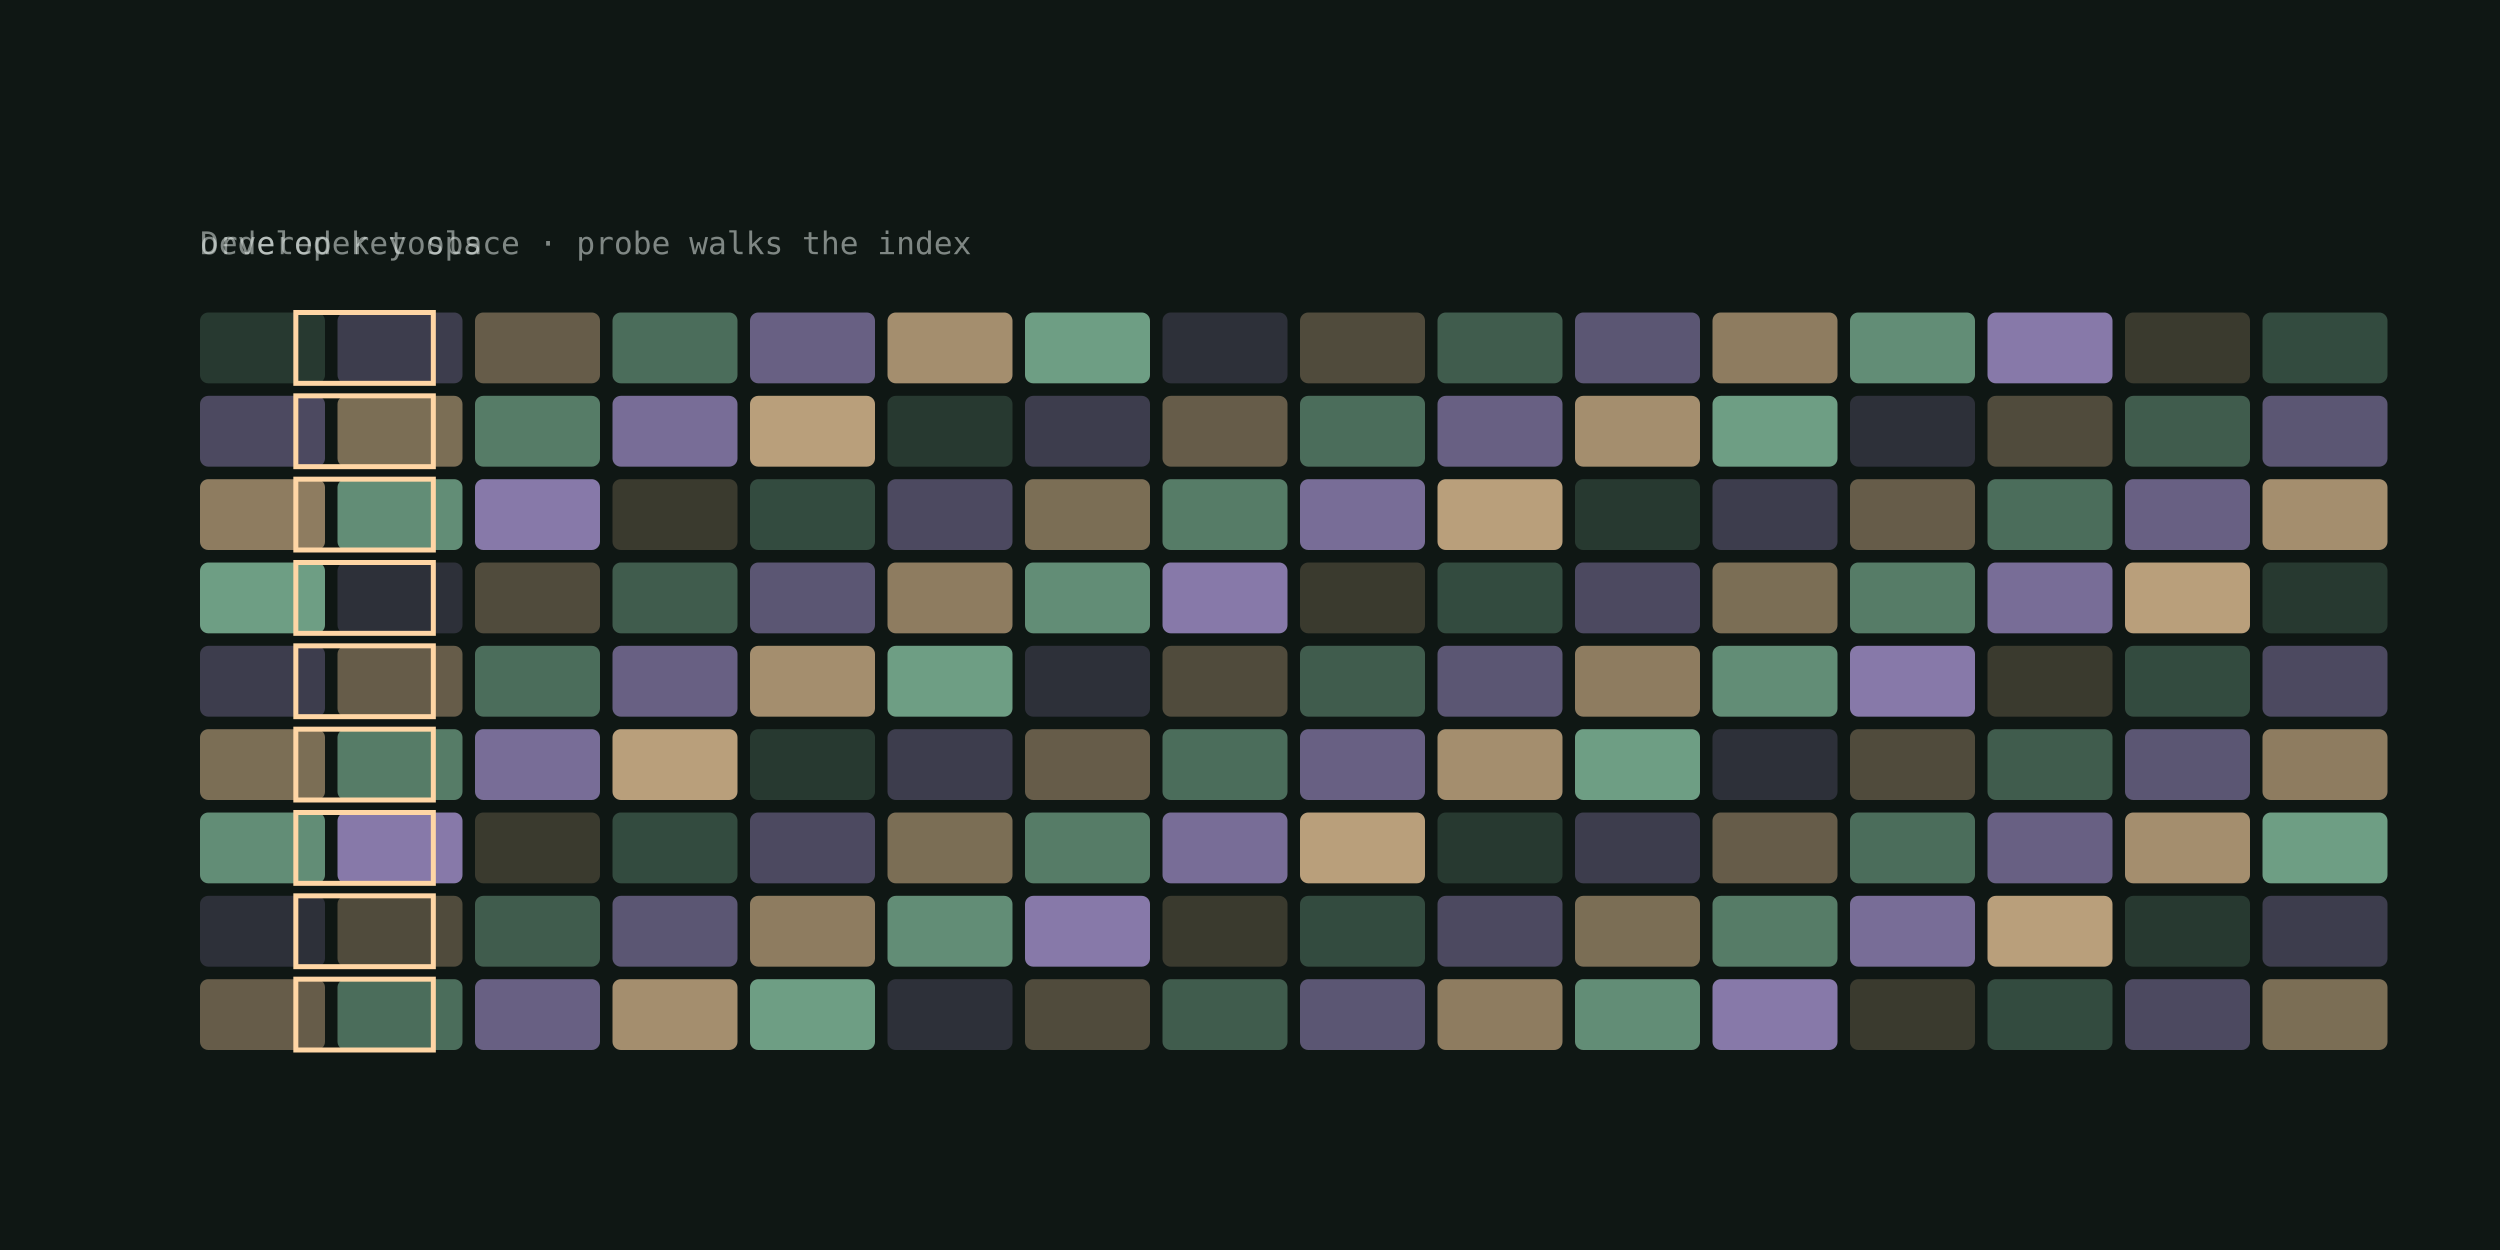
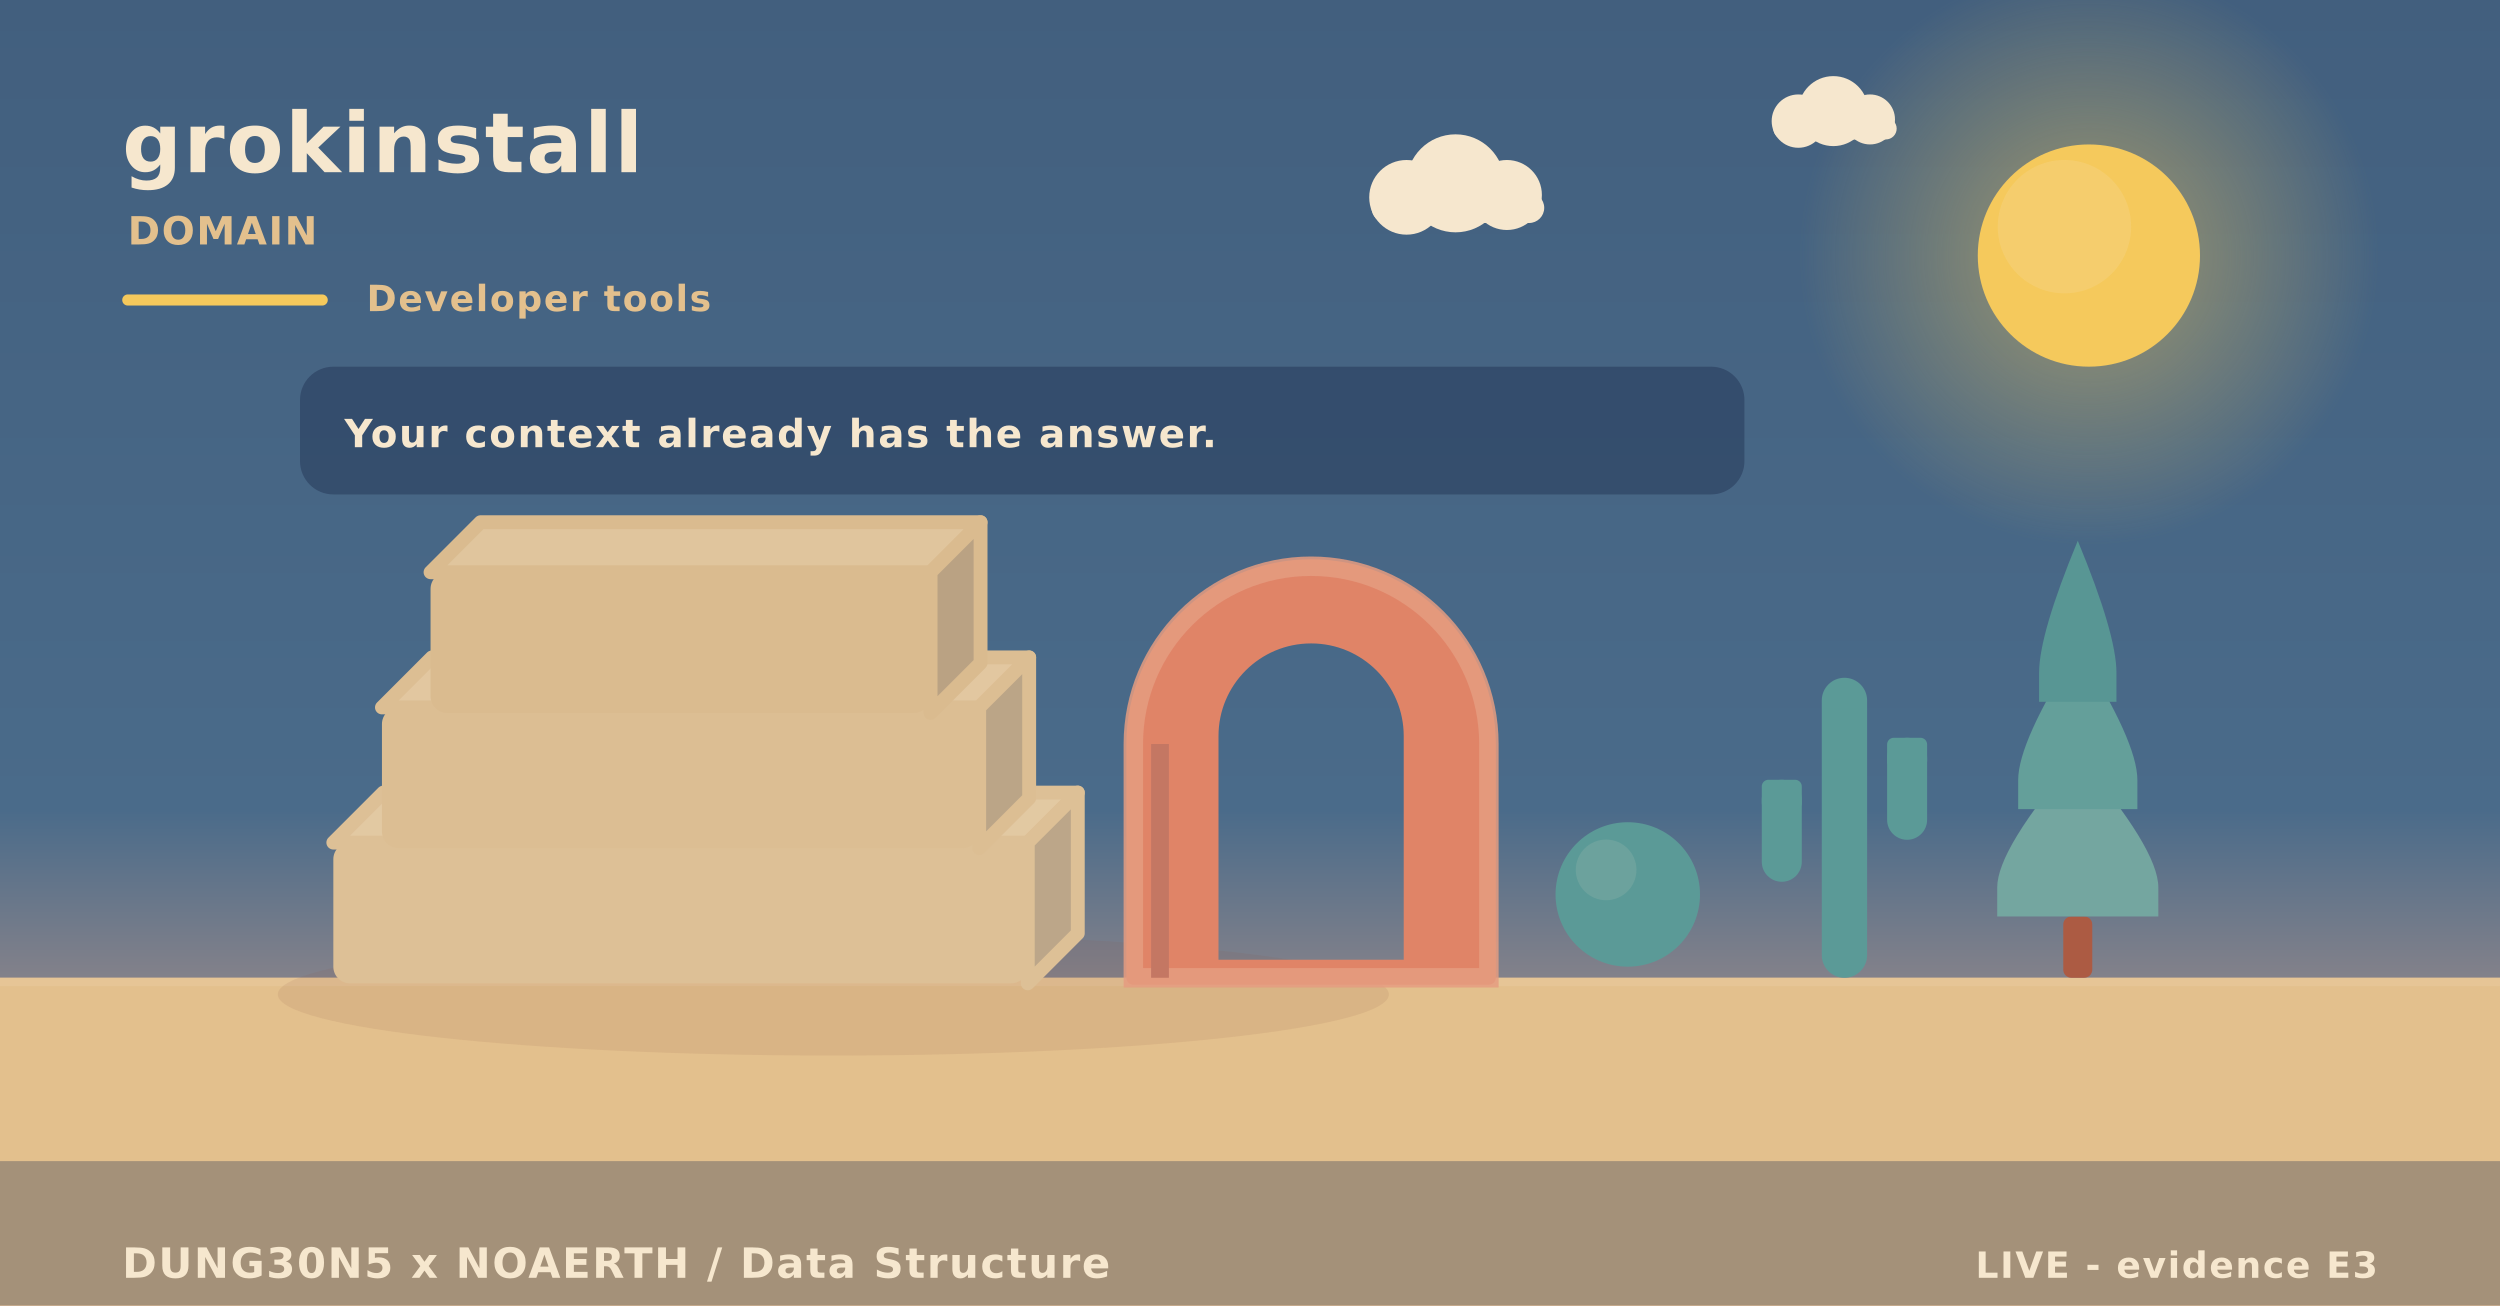
- <svg xmlns="http://www.w3.org/2000/svg" viewBox="0 0 1200 600" width="1200" height="600" role="img" aria-label="grokinstall domain model">
-   <rect width="1200" height="600" fill="#0f1714" />
-   <defs>
-     <linearGradient id="gd" x1="0" y1="0" x2="1" y2="1">
-       <stop offset="0%" stop-color="#95d5b2" />
-       <stop offset="100%" stop-color="#b8a1e6" />
-     </linearGradient>
-   </defs>
-   <rect x="96.00" y="150.00" width="60.00" height="34.00" rx="4.00" fill="#95d5b2" opacity="0.18" />
-   <rect x="162.00" y="150.00" width="60.00" height="34.00" rx="4.00" fill="#b8a1e6" opacity="0.27" />
-   <rect x="228.00" y="150.00" width="60.00" height="34.00" rx="4.00" fill="#ffd6a5" opacity="0.36" />
-   <rect x="294.00" y="150.00" width="60.00" height="34.00" rx="4.00" fill="#95d5b2" opacity="0.45" />
-   <rect x="360.00" y="150.00" width="60.00" height="34.00" rx="4.00" fill="#b8a1e6" opacity="0.53" />
-   <rect x="426.00" y="150.00" width="60.00" height="34.00" rx="4.00" fill="#ffd6a5" opacity="0.62" />
-   <rect x="492.00" y="150.00" width="60.00" height="34.00" rx="4.00" fill="#95d5b2" opacity="0.71" />
-   <rect x="558.00" y="150.00" width="60.00" height="34.00" rx="4.00" fill="#b8a1e6" opacity="0.18" />
-   <rect x="624.00" y="150.00" width="60.00" height="34.00" rx="4.00" fill="#ffd6a5" opacity="0.27" />
-   <rect x="690.00" y="150.00" width="60.00" height="34.00" rx="4.00" fill="#95d5b2" opacity="0.36" />
-   <rect x="756.00" y="150.00" width="60.00" height="34.00" rx="4.00" fill="#b8a1e6" opacity="0.45" />
-   <rect x="822.00" y="150.00" width="60.00" height="34.00" rx="4.00" fill="#ffd6a5" opacity="0.53" />
-   <rect x="888.00" y="150.00" width="60.00" height="34.00" rx="4.00" fill="#95d5b2" opacity="0.62" />
-   <rect x="954.00" y="150.00" width="60.00" height="34.00" rx="4.00" fill="#b8a1e6" opacity="0.71" />
-   <rect x="1020.00" y="150.00" width="60.00" height="34.00" rx="4.00" fill="#ffd6a5" opacity="0.18" />
-   <rect x="1086.00" y="150.00" width="60.00" height="34.00" rx="4.00" fill="#95d5b2" opacity="0.27" />
-   <rect x="96.00" y="190.00" width="60.00" height="34.00" rx="4.00" fill="#b8a1e6" opacity="0.36" />
-   <rect x="162.00" y="190.00" width="60.00" height="34.00" rx="4.00" fill="#ffd6a5" opacity="0.45" />
-   <rect x="228.00" y="190.00" width="60.00" height="34.00" rx="4.00" fill="#95d5b2" opacity="0.53" />
-   <rect x="294.00" y="190.00" width="60.00" height="34.00" rx="4.00" fill="#b8a1e6" opacity="0.62" />
-   <rect x="360.00" y="190.00" width="60.00" height="34.00" rx="4.00" fill="#ffd6a5" opacity="0.71" />
-   <rect x="426.00" y="190.00" width="60.00" height="34.00" rx="4.00" fill="#95d5b2" opacity="0.18" />
-   <rect x="492.00" y="190.00" width="60.00" height="34.00" rx="4.00" fill="#b8a1e6" opacity="0.27" />
-   <rect x="558.00" y="190.00" width="60.00" height="34.00" rx="4.00" fill="#ffd6a5" opacity="0.36" />
-   <rect x="624.00" y="190.00" width="60.00" height="34.00" rx="4.00" fill="#95d5b2" opacity="0.45" />
-   <rect x="690.00" y="190.00" width="60.00" height="34.00" rx="4.00" fill="#b8a1e6" opacity="0.53" />
-   <rect x="756.00" y="190.00" width="60.00" height="34.00" rx="4.00" fill="#ffd6a5" opacity="0.62" />
-   <rect x="822.00" y="190.00" width="60.00" height="34.00" rx="4.00" fill="#95d5b2" opacity="0.71" />
-   <rect x="888.00" y="190.00" width="60.00" height="34.00" rx="4.00" fill="#b8a1e6" opacity="0.18" />
-   <rect x="954.00" y="190.00" width="60.00" height="34.00" rx="4.00" fill="#ffd6a5" opacity="0.27" />
-   <rect x="1020.00" y="190.00" width="60.00" height="34.00" rx="4.00" fill="#95d5b2" opacity="0.36" />
-   <rect x="1086.00" y="190.00" width="60.00" height="34.00" rx="4.00" fill="#b8a1e6" opacity="0.45" />
-   <rect x="96.00" y="230.00" width="60.00" height="34.00" rx="4.00" fill="#ffd6a5" opacity="0.53" />
-   <rect x="162.00" y="230.00" width="60.00" height="34.00" rx="4.00" fill="#95d5b2" opacity="0.62" />
-   <rect x="228.00" y="230.00" width="60.00" height="34.00" rx="4.00" fill="#b8a1e6" opacity="0.71" />
-   <rect x="294.00" y="230.00" width="60.00" height="34.00" rx="4.00" fill="#ffd6a5" opacity="0.18" />
-   <rect x="360.00" y="230.00" width="60.00" height="34.00" rx="4.00" fill="#95d5b2" opacity="0.27" />
-   <rect x="426.00" y="230.00" width="60.00" height="34.00" rx="4.00" fill="#b8a1e6" opacity="0.36" />
-   <rect x="492.00" y="230.00" width="60.00" height="34.00" rx="4.00" fill="#ffd6a5" opacity="0.45" />
-   <rect x="558.00" y="230.00" width="60.00" height="34.00" rx="4.00" fill="#95d5b2" opacity="0.53" />
-   <rect x="624.00" y="230.00" width="60.00" height="34.00" rx="4.00" fill="#b8a1e6" opacity="0.62" />
-   <rect x="690.00" y="230.00" width="60.00" height="34.00" rx="4.00" fill="#ffd6a5" opacity="0.71" />
-   <rect x="756.00" y="230.00" width="60.00" height="34.00" rx="4.00" fill="#95d5b2" opacity="0.18" />
-   <rect x="822.00" y="230.00" width="60.00" height="34.00" rx="4.00" fill="#b8a1e6" opacity="0.27" />
-   <rect x="888.00" y="230.00" width="60.00" height="34.00" rx="4.00" fill="#ffd6a5" opacity="0.36" />
-   <rect x="954.00" y="230.00" width="60.00" height="34.00" rx="4.00" fill="#95d5b2" opacity="0.45" />
-   <rect x="1020.00" y="230.00" width="60.00" height="34.00" rx="4.00" fill="#b8a1e6" opacity="0.53" />
-   <rect x="1086.00" y="230.00" width="60.00" height="34.00" rx="4.00" fill="#ffd6a5" opacity="0.62" />
-   <rect x="96.00" y="270.00" width="60.00" height="34.00" rx="4.00" fill="#95d5b2" opacity="0.71" />
-   <rect x="162.00" y="270.00" width="60.00" height="34.00" rx="4.00" fill="#b8a1e6" opacity="0.18" />
-   <rect x="228.00" y="270.00" width="60.00" height="34.00" rx="4.00" fill="#ffd6a5" opacity="0.27" />
-   <rect x="294.00" y="270.00" width="60.00" height="34.00" rx="4.00" fill="#95d5b2" opacity="0.36" />
-   <rect x="360.00" y="270.00" width="60.00" height="34.00" rx="4.00" fill="#b8a1e6" opacity="0.45" />
-   <rect x="426.00" y="270.00" width="60.00" height="34.00" rx="4.00" fill="#ffd6a5" opacity="0.53" />
-   <rect x="492.00" y="270.00" width="60.00" height="34.00" rx="4.00" fill="#95d5b2" opacity="0.62" />
-   <rect x="558.00" y="270.00" width="60.00" height="34.00" rx="4.00" fill="#b8a1e6" opacity="0.71" />
-   <rect x="624.00" y="270.00" width="60.00" height="34.00" rx="4.00" fill="#ffd6a5" opacity="0.18" />
-   <rect x="690.00" y="270.00" width="60.00" height="34.00" rx="4.00" fill="#95d5b2" opacity="0.27" />
-   <rect x="756.00" y="270.00" width="60.00" height="34.00" rx="4.00" fill="#b8a1e6" opacity="0.36" />
-   <rect x="822.00" y="270.00" width="60.00" height="34.00" rx="4.00" fill="#ffd6a5" opacity="0.45" />
-   <rect x="888.00" y="270.00" width="60.00" height="34.00" rx="4.00" fill="#95d5b2" opacity="0.53" />
-   <rect x="954.00" y="270.00" width="60.00" height="34.00" rx="4.00" fill="#b8a1e6" opacity="0.62" />
-   <rect x="1020.00" y="270.00" width="60.00" height="34.00" rx="4.00" fill="#ffd6a5" opacity="0.71" />
-   <rect x="1086.00" y="270.00" width="60.00" height="34.00" rx="4.00" fill="#95d5b2" opacity="0.18" />
-   <rect x="96.00" y="310.00" width="60.00" height="34.00" rx="4.00" fill="#b8a1e6" opacity="0.27" />
-   <rect x="162.00" y="310.00" width="60.00" height="34.00" rx="4.00" fill="#ffd6a5" opacity="0.36" />
-   <rect x="228.00" y="310.00" width="60.00" height="34.00" rx="4.00" fill="#95d5b2" opacity="0.45" />
-   <rect x="294.00" y="310.00" width="60.00" height="34.00" rx="4.00" fill="#b8a1e6" opacity="0.53" />
-   <rect x="360.00" y="310.00" width="60.00" height="34.00" rx="4.00" fill="#ffd6a5" opacity="0.62" />
-   <rect x="426.00" y="310.00" width="60.00" height="34.00" rx="4.00" fill="#95d5b2" opacity="0.71" />
-   <rect x="492.00" y="310.00" width="60.00" height="34.00" rx="4.00" fill="#b8a1e6" opacity="0.18" />
-   <rect x="558.00" y="310.00" width="60.00" height="34.00" rx="4.00" fill="#ffd6a5" opacity="0.27" />
-   <rect x="624.00" y="310.00" width="60.00" height="34.00" rx="4.00" fill="#95d5b2" opacity="0.36" />
-   <rect x="690.00" y="310.00" width="60.00" height="34.00" rx="4.00" fill="#b8a1e6" opacity="0.45" />
-   <rect x="756.00" y="310.00" width="60.00" height="34.00" rx="4.00" fill="#ffd6a5" opacity="0.53" />
-   <rect x="822.00" y="310.00" width="60.00" height="34.00" rx="4.00" fill="#95d5b2" opacity="0.62" />
-   <rect x="888.00" y="310.00" width="60.00" height="34.00" rx="4.00" fill="#b8a1e6" opacity="0.71" />
-   <rect x="954.00" y="310.00" width="60.00" height="34.00" rx="4.00" fill="#ffd6a5" opacity="0.18" />
-   <rect x="1020.00" y="310.00" width="60.00" height="34.00" rx="4.00" fill="#95d5b2" opacity="0.27" />
-   <rect x="1086.00" y="310.00" width="60.00" height="34.00" rx="4.00" fill="#b8a1e6" opacity="0.36" />
-   <rect x="96.00" y="350.00" width="60.00" height="34.00" rx="4.00" fill="#ffd6a5" opacity="0.45" />
-   <rect x="162.00" y="350.00" width="60.00" height="34.00" rx="4.00" fill="#95d5b2" opacity="0.53" />
-   <rect x="228.00" y="350.00" width="60.00" height="34.00" rx="4.00" fill="#b8a1e6" opacity="0.62" />
-   <rect x="294.00" y="350.00" width="60.00" height="34.00" rx="4.00" fill="#ffd6a5" opacity="0.71" />
-   <rect x="360.00" y="350.00" width="60.00" height="34.00" rx="4.00" fill="#95d5b2" opacity="0.18" />
-   <rect x="426.00" y="350.00" width="60.00" height="34.00" rx="4.00" fill="#b8a1e6" opacity="0.27" />
-   <rect x="492.00" y="350.00" width="60.00" height="34.00" rx="4.00" fill="#ffd6a5" opacity="0.36" />
-   <rect x="558.00" y="350.00" width="60.00" height="34.00" rx="4.00" fill="#95d5b2" opacity="0.45" />
-   <rect x="624.00" y="350.00" width="60.00" height="34.00" rx="4.00" fill="#b8a1e6" opacity="0.53" />
-   <rect x="690.00" y="350.00" width="60.00" height="34.00" rx="4.00" fill="#ffd6a5" opacity="0.62" />
-   <rect x="756.00" y="350.00" width="60.00" height="34.00" rx="4.00" fill="#95d5b2" opacity="0.71" />
-   <rect x="822.00" y="350.00" width="60.00" height="34.00" rx="4.00" fill="#b8a1e6" opacity="0.18" />
-   <rect x="888.00" y="350.00" width="60.00" height="34.00" rx="4.00" fill="#ffd6a5" opacity="0.27" />
-   <rect x="954.00" y="350.00" width="60.00" height="34.00" rx="4.00" fill="#95d5b2" opacity="0.36" />
-   <rect x="1020.00" y="350.00" width="60.00" height="34.00" rx="4.00" fill="#b8a1e6" opacity="0.45" />
-   <rect x="1086.00" y="350.00" width="60.00" height="34.00" rx="4.00" fill="#ffd6a5" opacity="0.53" />
-   <rect x="96.00" y="390.00" width="60.00" height="34.00" rx="4.00" fill="#95d5b2" opacity="0.62" />
-   <rect x="162.00" y="390.00" width="60.00" height="34.00" rx="4.00" fill="#b8a1e6" opacity="0.71" />
-   <rect x="228.00" y="390.00" width="60.00" height="34.00" rx="4.00" fill="#ffd6a5" opacity="0.18" />
-   <rect x="294.00" y="390.00" width="60.00" height="34.00" rx="4.00" fill="#95d5b2" opacity="0.27" />
-   <rect x="360.00" y="390.00" width="60.00" height="34.00" rx="4.00" fill="#b8a1e6" opacity="0.36" />
-   <rect x="426.00" y="390.00" width="60.00" height="34.00" rx="4.00" fill="#ffd6a5" opacity="0.45" />
-   <rect x="492.00" y="390.00" width="60.00" height="34.00" rx="4.00" fill="#95d5b2" opacity="0.53" />
-   <rect x="558.00" y="390.00" width="60.00" height="34.00" rx="4.00" fill="#b8a1e6" opacity="0.62" />
-   <rect x="624.00" y="390.00" width="60.00" height="34.00" rx="4.00" fill="#ffd6a5" opacity="0.71" />
-   <rect x="690.00" y="390.00" width="60.00" height="34.00" rx="4.00" fill="#95d5b2" opacity="0.18" />
-   <rect x="756.00" y="390.00" width="60.00" height="34.00" rx="4.00" fill="#b8a1e6" opacity="0.27" />
-   <rect x="822.00" y="390.00" width="60.00" height="34.00" rx="4.00" fill="#ffd6a5" opacity="0.36" />
-   <rect x="888.00" y="390.00" width="60.00" height="34.00" rx="4.00" fill="#95d5b2" opacity="0.45" />
-   <rect x="954.00" y="390.00" width="60.00" height="34.00" rx="4.00" fill="#b8a1e6" opacity="0.53" />
-   <rect x="1020.00" y="390.00" width="60.00" height="34.00" rx="4.00" fill="#ffd6a5" opacity="0.62" />
-   <rect x="1086.00" y="390.00" width="60.00" height="34.00" rx="4.00" fill="#95d5b2" opacity="0.71" />
-   <rect x="96.00" y="430.00" width="60.00" height="34.00" rx="4.00" fill="#b8a1e6" opacity="0.18" />
-   <rect x="162.00" y="430.00" width="60.00" height="34.00" rx="4.00" fill="#ffd6a5" opacity="0.27" />
-   <rect x="228.00" y="430.00" width="60.00" height="34.00" rx="4.00" fill="#95d5b2" opacity="0.36" />
-   <rect x="294.00" y="430.00" width="60.00" height="34.00" rx="4.00" fill="#b8a1e6" opacity="0.45" />
-   <rect x="360.00" y="430.00" width="60.00" height="34.00" rx="4.00" fill="#ffd6a5" opacity="0.53" />
-   <rect x="426.00" y="430.00" width="60.00" height="34.00" rx="4.00" fill="#95d5b2" opacity="0.62" />
-   <rect x="492.00" y="430.00" width="60.00" height="34.00" rx="4.00" fill="#b8a1e6" opacity="0.71" />
-   <rect x="558.00" y="430.00" width="60.00" height="34.00" rx="4.00" fill="#ffd6a5" opacity="0.18" />
-   <rect x="624.00" y="430.00" width="60.00" height="34.00" rx="4.00" fill="#95d5b2" opacity="0.27" />
-   <rect x="690.00" y="430.00" width="60.00" height="34.00" rx="4.00" fill="#b8a1e6" opacity="0.36" />
-   <rect x="756.00" y="430.00" width="60.00" height="34.00" rx="4.00" fill="#ffd6a5" opacity="0.45" />
-   <rect x="822.00" y="430.00" width="60.00" height="34.00" rx="4.00" fill="#95d5b2" opacity="0.53" />
-   <rect x="888.00" y="430.00" width="60.00" height="34.00" rx="4.00" fill="#b8a1e6" opacity="0.62" />
-   <rect x="954.00" y="430.00" width="60.00" height="34.00" rx="4.00" fill="#ffd6a5" opacity="0.71" />
-   <rect x="1020.00" y="430.00" width="60.00" height="34.00" rx="4.00" fill="#95d5b2" opacity="0.18" />
-   <rect x="1086.00" y="430.00" width="60.00" height="34.00" rx="4.00" fill="#b8a1e6" opacity="0.27" />
-   <rect x="96.00" y="470.00" width="60.00" height="34.00" rx="4.00" fill="#ffd6a5" opacity="0.36" />
-   <rect x="162.00" y="470.00" width="60.00" height="34.00" rx="4.00" fill="#95d5b2" opacity="0.45" />
-   <rect x="228.00" y="470.00" width="60.00" height="34.00" rx="4.00" fill="#b8a1e6" opacity="0.53" />
-   <rect x="294.00" y="470.00" width="60.00" height="34.00" rx="4.00" fill="#ffd6a5" opacity="0.62" />
-   <rect x="360.00" y="470.00" width="60.00" height="34.00" rx="4.00" fill="#95d5b2" opacity="0.71" />
-   <rect x="426.00" y="470.00" width="60.00" height="34.00" rx="4.00" fill="#b8a1e6" opacity="0.18" />
-   <rect x="492.00" y="470.00" width="60.00" height="34.00" rx="4.00" fill="#ffd6a5" opacity="0.27" />
-   <rect x="558.00" y="470.00" width="60.00" height="34.00" rx="4.00" fill="#95d5b2" opacity="0.36" />
-   <rect x="624.00" y="470.00" width="60.00" height="34.00" rx="4.00" fill="#b8a1e6" opacity="0.45" />
-   <rect x="690.00" y="470.00" width="60.00" height="34.00" rx="4.00" fill="#ffd6a5" opacity="0.53" />
-   <rect x="756.00" y="470.00" width="60.00" height="34.00" rx="4.00" fill="#95d5b2" opacity="0.62" />
-   <rect x="822.00" y="470.00" width="60.00" height="34.00" rx="4.00" fill="#b8a1e6" opacity="0.71" />
-   <rect x="888.00" y="470.00" width="60.00" height="34.00" rx="4.00" fill="#ffd6a5" opacity="0.18" />
-   <rect x="954.00" y="470.00" width="60.00" height="34.00" rx="4.00" fill="#95d5b2" opacity="0.27" />
-   <rect x="1020.00" y="470.00" width="60.00" height="34.00" rx="4.00" fill="#b8a1e6" opacity="0.36" />
-   <rect x="1086.00" y="470.00" width="60.00" height="34.00" rx="4.00" fill="#ffd6a5" opacity="0.45" />
+ <svg xmlns="http://www.w3.org/2000/svg" width="900" height="470" viewBox="0 0 900 470" role="img" aria-label="grokinstall - the problem it addresses">
+   <linearGradient id="skym" x1="0" y1="0" x2="0" y2="1">
+     <stop offset="0" stop-color="#425f7e" />
+     <stop offset="0.62" stop-color="#4a6b8a" />
+     <stop offset="1" stop-color="#f3ad8a" />
+   </linearGradient>
+   <rect width="900" height="470" fill="url(#skym)" />
+   <radialGradient id="sunm">
+     <stop offset="0.35" stop-color="#f5c95c" stop-opacity="0.34" />
+     <stop offset="1" stop-color="#f5c95c" stop-opacity="0" />
+   </radialGradient>
+   <circle cx="752" cy="92" r="104" fill="url(#sunm)" />
+   <circle cx="752" cy="92" r="40" fill="#f5c95c" />
+   <circle cx="743.2" cy="81.6" r="24" fill="#f5d27e" opacity="0.5" />
  <g>
-     <rect x="142" y="150" width="66" height="34" fill="none" stroke="#ffd6a5" stroke-width="2.4">
-       <animate attributeName="opacity" values="0;1;0" dur="6.85s" begin="0.0s" repeatCount="indefinite" />
-     </rect>
+     <circle cx="524" cy="66" r="17.64" fill="#f6e7ce" />
+     <circle cx="506.36" cy="71.04" r="13.44" fill="#f6e7ce" />
+     <circle cx="542.48" cy="70.2" r="12.6" fill="#f6e7ce" />
+     <rect x="493.76" y="69.36" width="62.16" height="10.92" rx="5.46" fill="#f6e7ce" />
+     <animateTransform attributeName="transform" type="translate" values="0 0;24 0;0 0" dur="36s" begin="0s" repeatCount="indefinite" />
  </g>
  <g>
-     <rect x="142" y="190" width="66" height="34" fill="none" stroke="#ffd6a5" stroke-width="2.4">
-       <animate attributeName="opacity" values="0;1;0" dur="6.85s" begin="0.42s" repeatCount="indefinite" />
-     </rect>
+     <circle cx="660" cy="40" r="12.6" fill="#f6e7ce" />
+     <circle cx="647.4" cy="43.6" r="9.6" fill="#f6e7ce" />
+     <circle cx="673.2" cy="43" r="9" fill="#f6e7ce" />
+     <rect x="638.4" y="42.4" width="44.4" height="7.8" rx="3.9" fill="#f6e7ce" />
+     <animateTransform attributeName="transform" type="translate" values="0 0;-18 0;0 0" dur="46s" begin="3s" repeatCount="indefinite" />
  </g>
-   <g>
-     <rect x="142" y="230" width="66" height="34" fill="none" stroke="#ffd6a5" stroke-width="2.4">
-       <animate attributeName="opacity" values="0;1;0" dur="6.85s" begin="0.84s" repeatCount="indefinite" />
-     </rect>
-   </g>
-   <g>
-     <rect x="142" y="270" width="66" height="34" fill="none" stroke="#ffd6a5" stroke-width="2.4">
-       <animate attributeName="opacity" values="0;1;0" dur="6.85s" begin="1.26s" repeatCount="indefinite" />
-     </rect>
-   </g>
-   <g>
-     <rect x="142" y="310" width="66" height="34" fill="none" stroke="#ffd6a5" stroke-width="2.4">
-       <animate attributeName="opacity" values="0;1;0" dur="6.85s" begin="1.68s" repeatCount="indefinite" />
-     </rect>
-   </g>
-   <g>
-     <rect x="142" y="350" width="66" height="34" fill="none" stroke="#ffd6a5" stroke-width="2.4">
-       <animate attributeName="opacity" values="0;1;0" dur="6.85s" begin="2.1s" repeatCount="indefinite" />
-     </rect>
-   </g>
-   <g>
-     <rect x="142" y="390" width="66" height="34" fill="none" stroke="#ffd6a5" stroke-width="2.4">
-       <animate attributeName="opacity" values="0;1;0" dur="6.85s" begin="2.52s" repeatCount="indefinite" />
-     </rect>
-   </g>
-   <g>
-     <rect x="142" y="430" width="66" height="34" fill="none" stroke="#ffd6a5" stroke-width="2.4">
-       <animate attributeName="opacity" values="0;1;0" dur="6.85s" begin="2.94s" repeatCount="indefinite" />
-     </rect>
-   </g>
-   <g>
-     <rect x="142" y="470" width="66" height="34" fill="none" stroke="#ffd6a5" stroke-width="2.4">
-       <animate attributeName="opacity" values="0;1;0" dur="6.85s" begin="3.36s" repeatCount="indefinite" />
-     </rect>
-   </g>
-   <text x="96" y="122" font-family="ui-monospace,Menlo,monospace" font-size="15" fill="rgba(240,248,244,0.500)">ordered key space · probe walks the index</text>
-   <text x="96" y="122" font-family="ui-monospace,Menlo,monospace" font-size="15" fill="rgba(240,248,244,0.500)">Developer tools</text>
+   <rect x="0" y="352" width="900" height="118" fill="#e3c08d" />
+   <rect x="0" y="352" width="900" height="3" fill="#e6c596" />
+   <text x="44" y="62" font-family="Verdana,DejaVu Sans,sans-serif" font-size="30" font-weight="700" letter-spacing="0.6" fill="#f6e7ce" text-anchor="start">grokinstall</text>
+   <text x="46" y="88" font-family="Verdana,DejaVu Sans,sans-serif" font-size="14" font-weight="700" letter-spacing="0.6" fill="#e3c08d" text-anchor="start">DOMAIN</text>
+   <rect x="44" y="106" width="74" height="4" rx="2" fill="#f5c95c" />
+   <text x="132" y="112" font-family="Verdana,DejaVu Sans,sans-serif" font-size="13" font-weight="700" letter-spacing="0.6" fill="#e3c08d" text-anchor="start">Developer tools</text>
+   <ellipse cx="300" cy="358" rx="200" ry="22" fill="rgba(138,90,68,0.11)" />
+   <path d="M120,303.33 L370,303.33 L388,285.33 L138,285.33 Z" fill="#e2c9a2" stroke="#ddc096" stroke-width="5" stroke-linejoin="round" />
+   <path d="M370,303.33 L388,285.33 L388,336 L370,354 Z" fill="#bca689" stroke="#ddc096" stroke-width="5" stroke-linejoin="round" />
+   <rect x="120" y="303.33" width="250" height="50.67" rx="6" fill="#ddc096" />
+   <path d="M137.5,254.67 L352.5,254.67 L370.5,236.67 L155.5,236.67 Z" fill="#e2c7a0" stroke="#dcbe93" stroke-width="5" stroke-linejoin="round" />
+   <path d="M352.5,254.67 L370.5,236.67 L370.5,287.33 L352.5,305.33 Z" fill="#bba587" stroke="#dcbe93" stroke-width="5" stroke-linejoin="round" />
+   <rect x="137.5" y="254.67" width="215" height="50.67" rx="6" fill="#dcbe93" />
+   <path d="M155,206 L335,206 L353,188 L173,188 Z" fill="#e0c59d" stroke="#dabb8f" stroke-width="5" stroke-linejoin="round" />
+   <path d="M335,206 L353,188 L353,238.67 L335,256.67 Z" fill="#baa283" stroke="#dabb8f" stroke-width="5" stroke-linejoin="round" />
+   <rect x="155" y="206" width="180" height="50.67" rx="6" fill="#dabb8f" />
+   <path d="M408,352 L408,267.84 A64,64 0 0 1 536,267.84 L536,352 Z M436.16,348 L436.16,264.97 A35.84,35.84 0 0 1 507.84,264.97 L507.84,348 Z" fill="#e08467" fill-rule="evenodd" stroke="#e08467" stroke-width="5" stroke-linejoin="round" />
+   <path d="M408,352 L408,267.84 A64,64 0 0 1 536,267.84 L536,352 Z" fill="none" stroke="#e59c80" stroke-width="7" stroke-linecap="round" opacity="0.85" />
+   <rect x="414.4" y="267.84" width="6.4" height="84.16" fill="#c47763" />
+   <circle cx="586" cy="322" r="26" fill="#5b9a97" />
+   <circle cx="578.2" cy="313.16" r="10.92" fill="#7aa9a2" opacity="0.55" />
+   <rect x="655.84" y="244" width="16.32" height="108" rx="8.16" fill="#5b9a97" />
+   <rect x="634.24" y="280.72" width="14.4" height="36.72" rx="7.2" fill="#5b9a97" />
+   <rect x="634.24" y="280.72" width="14.4" height="10.8" rx="2.4" fill="#5b9a97" />
+   <rect x="679.36" y="265.6" width="14.4" height="36.72" rx="7.2" fill="#5b9a97" />
+   <rect x="679.36" y="265.6" width="14.4" height="10.8" rx="2.4" fill="#5b9a97" />
+   <rect x="742.78" y="329.92" width="10.44" height="22.08" rx="2.9" fill="#ac5b43" />
+   <path d="M748,271.96 Q719,305.58 719,319.49 Q719,329.92 719,329.92 L777,329.92 Q777,329.92 777,319.49 Q777,305.58 748,271.96 Z" fill="#74a6a0" />
+   <path d="M748,233.32 Q726.54,266.94 726.54,280.85 Q726.54,291.28 726.54,291.28 L769.46,291.28 Q769.46,291.28 769.46,280.85 Q769.46,266.94 748,233.32 Z" fill="#649f9a" />
+   <path d="M748,194.68 Q734.08,228.3 734.08,242.21 Q734.08,252.64 734.08,252.64 L761.92,252.64 Q761.92,252.64 761.92,242.21 Q761.92,228.3 748,194.68 Z" fill="#589694" />
+   <rect x="108" y="132" width="520" height="46" rx="12" fill="rgba(27,42,74,0.42)" opacity="0.94" />
+   <text x="124" y="161" font-family="Verdana,DejaVu Sans,sans-serif" font-size="14" font-weight="700" letter-spacing="0.6" fill="#f6e7ce" text-anchor="start">Your context already has the answer.</text>
+   <rect x="0" y="418" width="900" height="52" rx="0" fill="#a08e78" opacity="0.94" />
+   <text x="44" y="460" font-family="Verdana,DejaVu Sans,sans-serif" font-size="15" font-weight="700" letter-spacing="0.6" fill="#f6e7ce" text-anchor="start">DUNG30N5 x NOAERTH  /  Data Structure</text>
+   <text x="856" y="460" font-family="Verdana,DejaVu Sans,sans-serif" font-size="13" font-weight="700" letter-spacing="0.6" fill="#f6e7ce" text-anchor="end">LIVE  -  evidence E3</text>
</svg>
